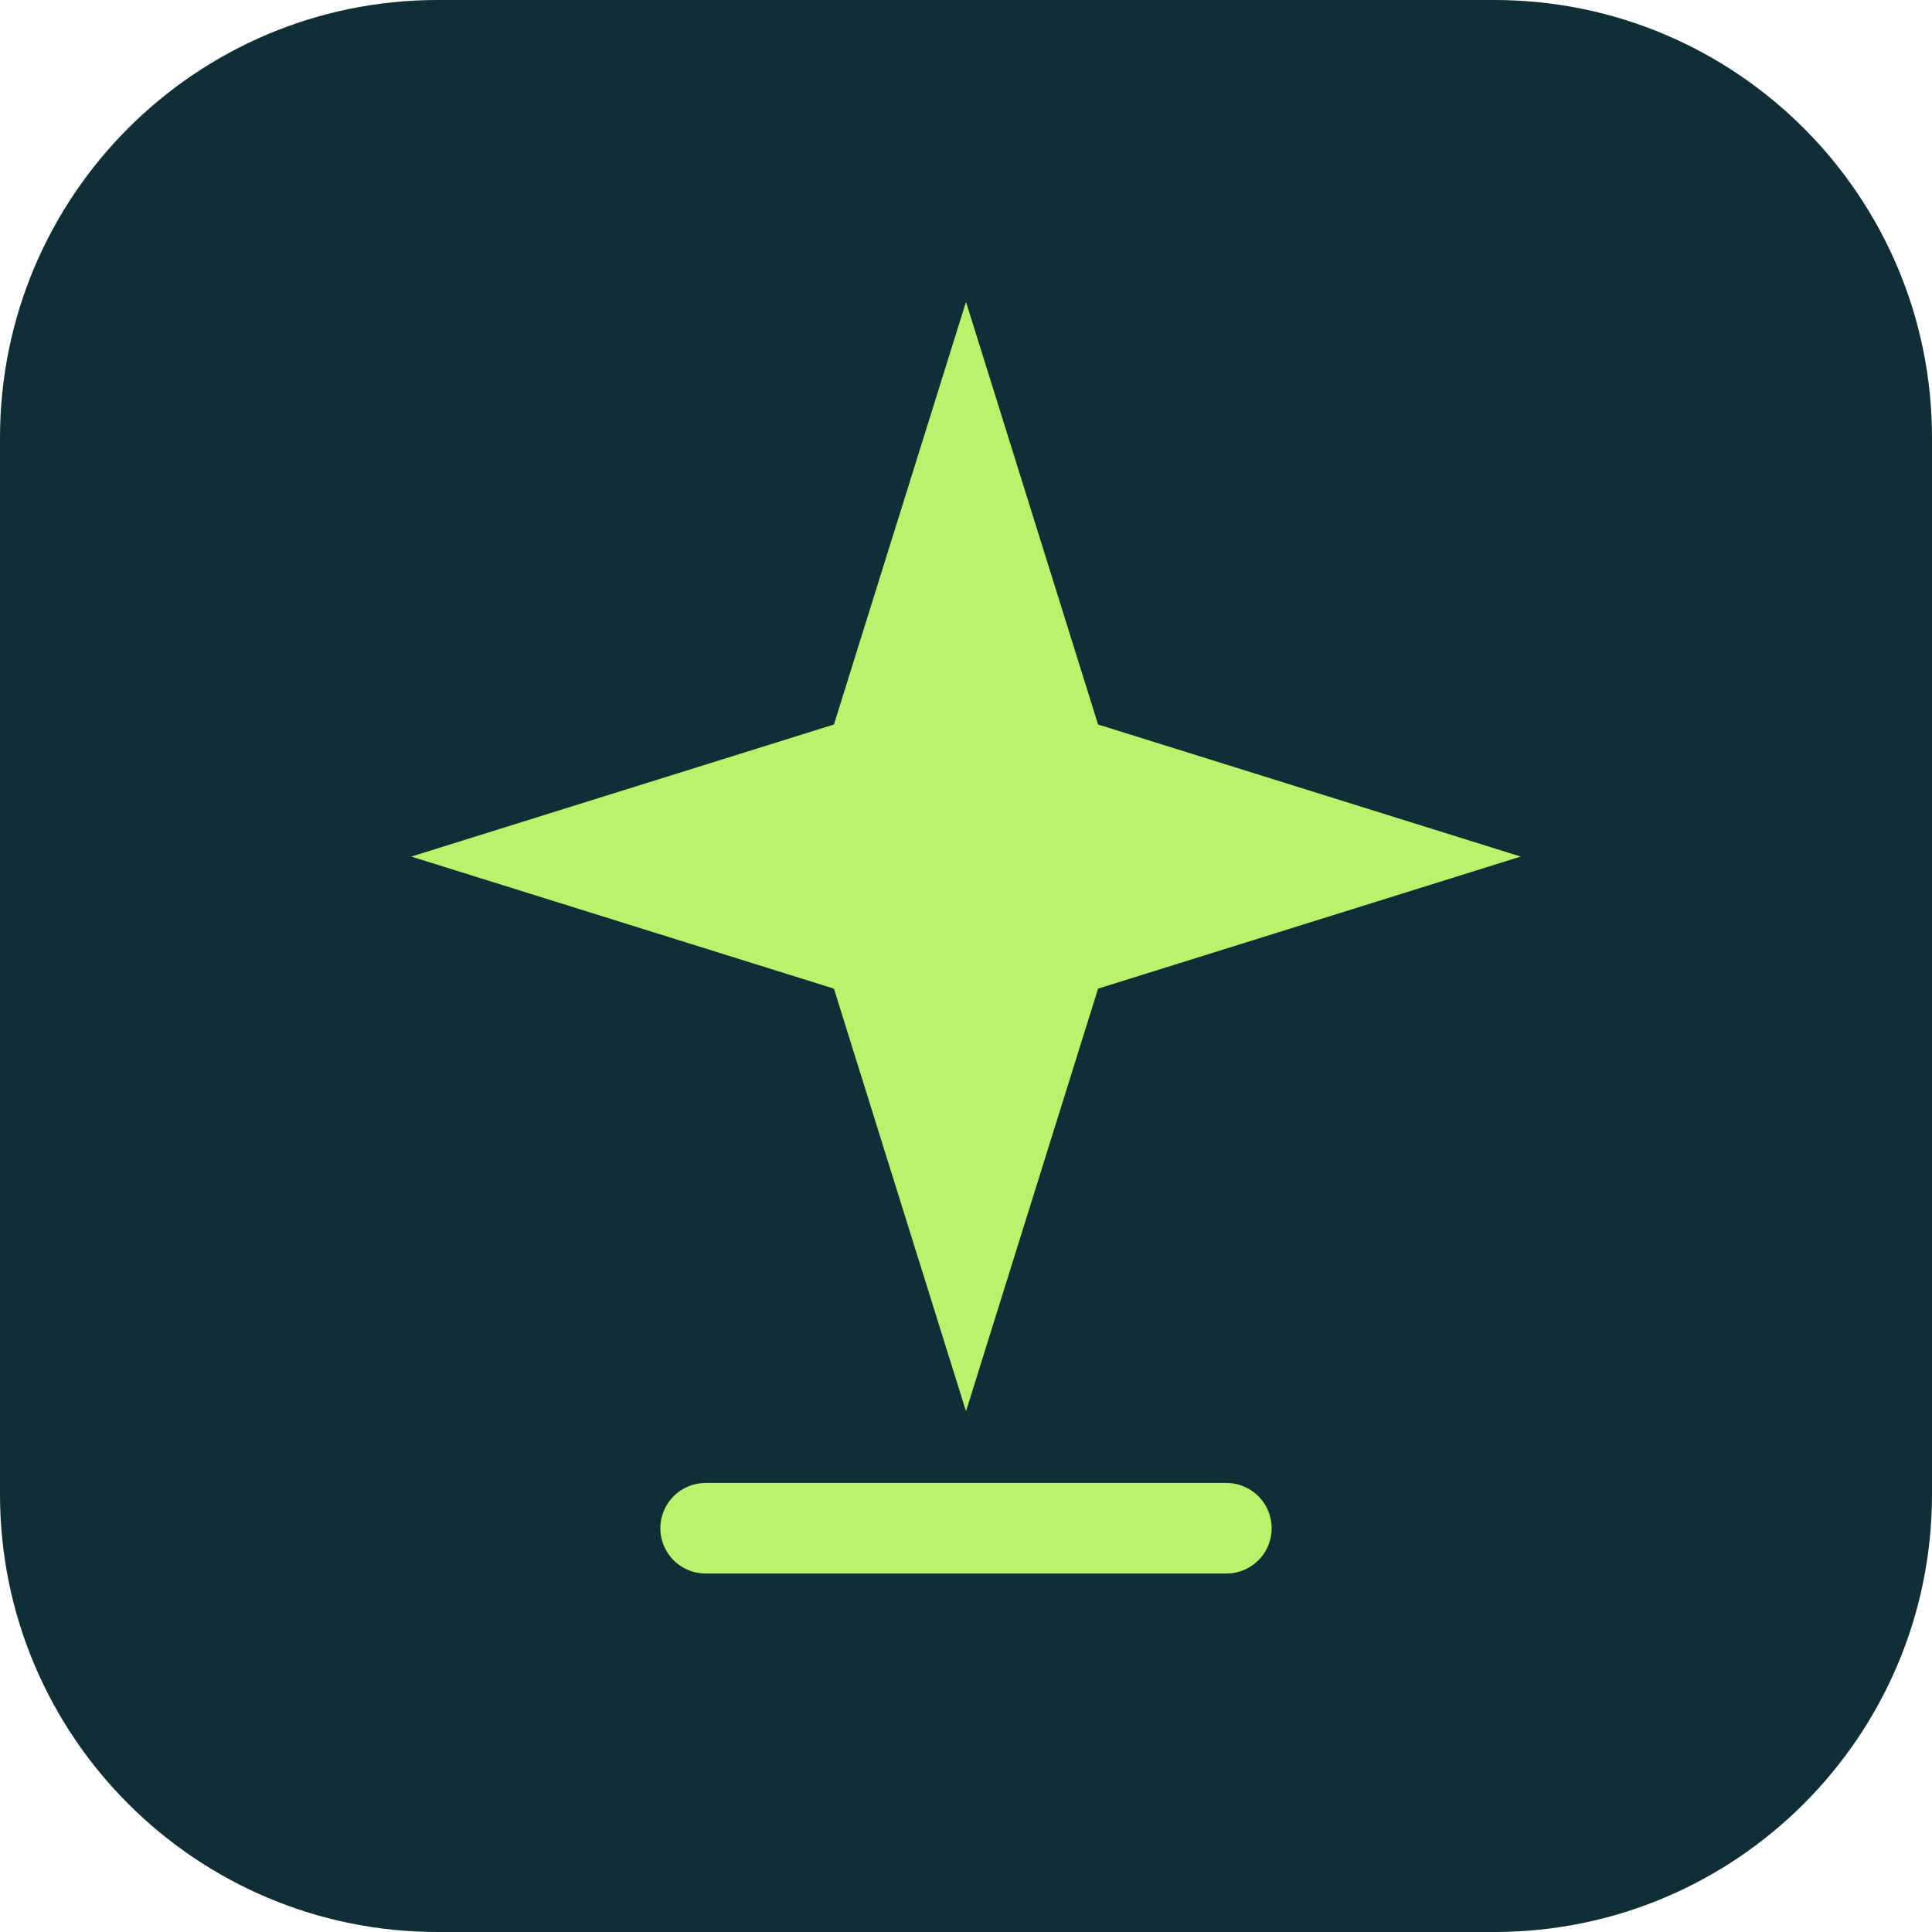
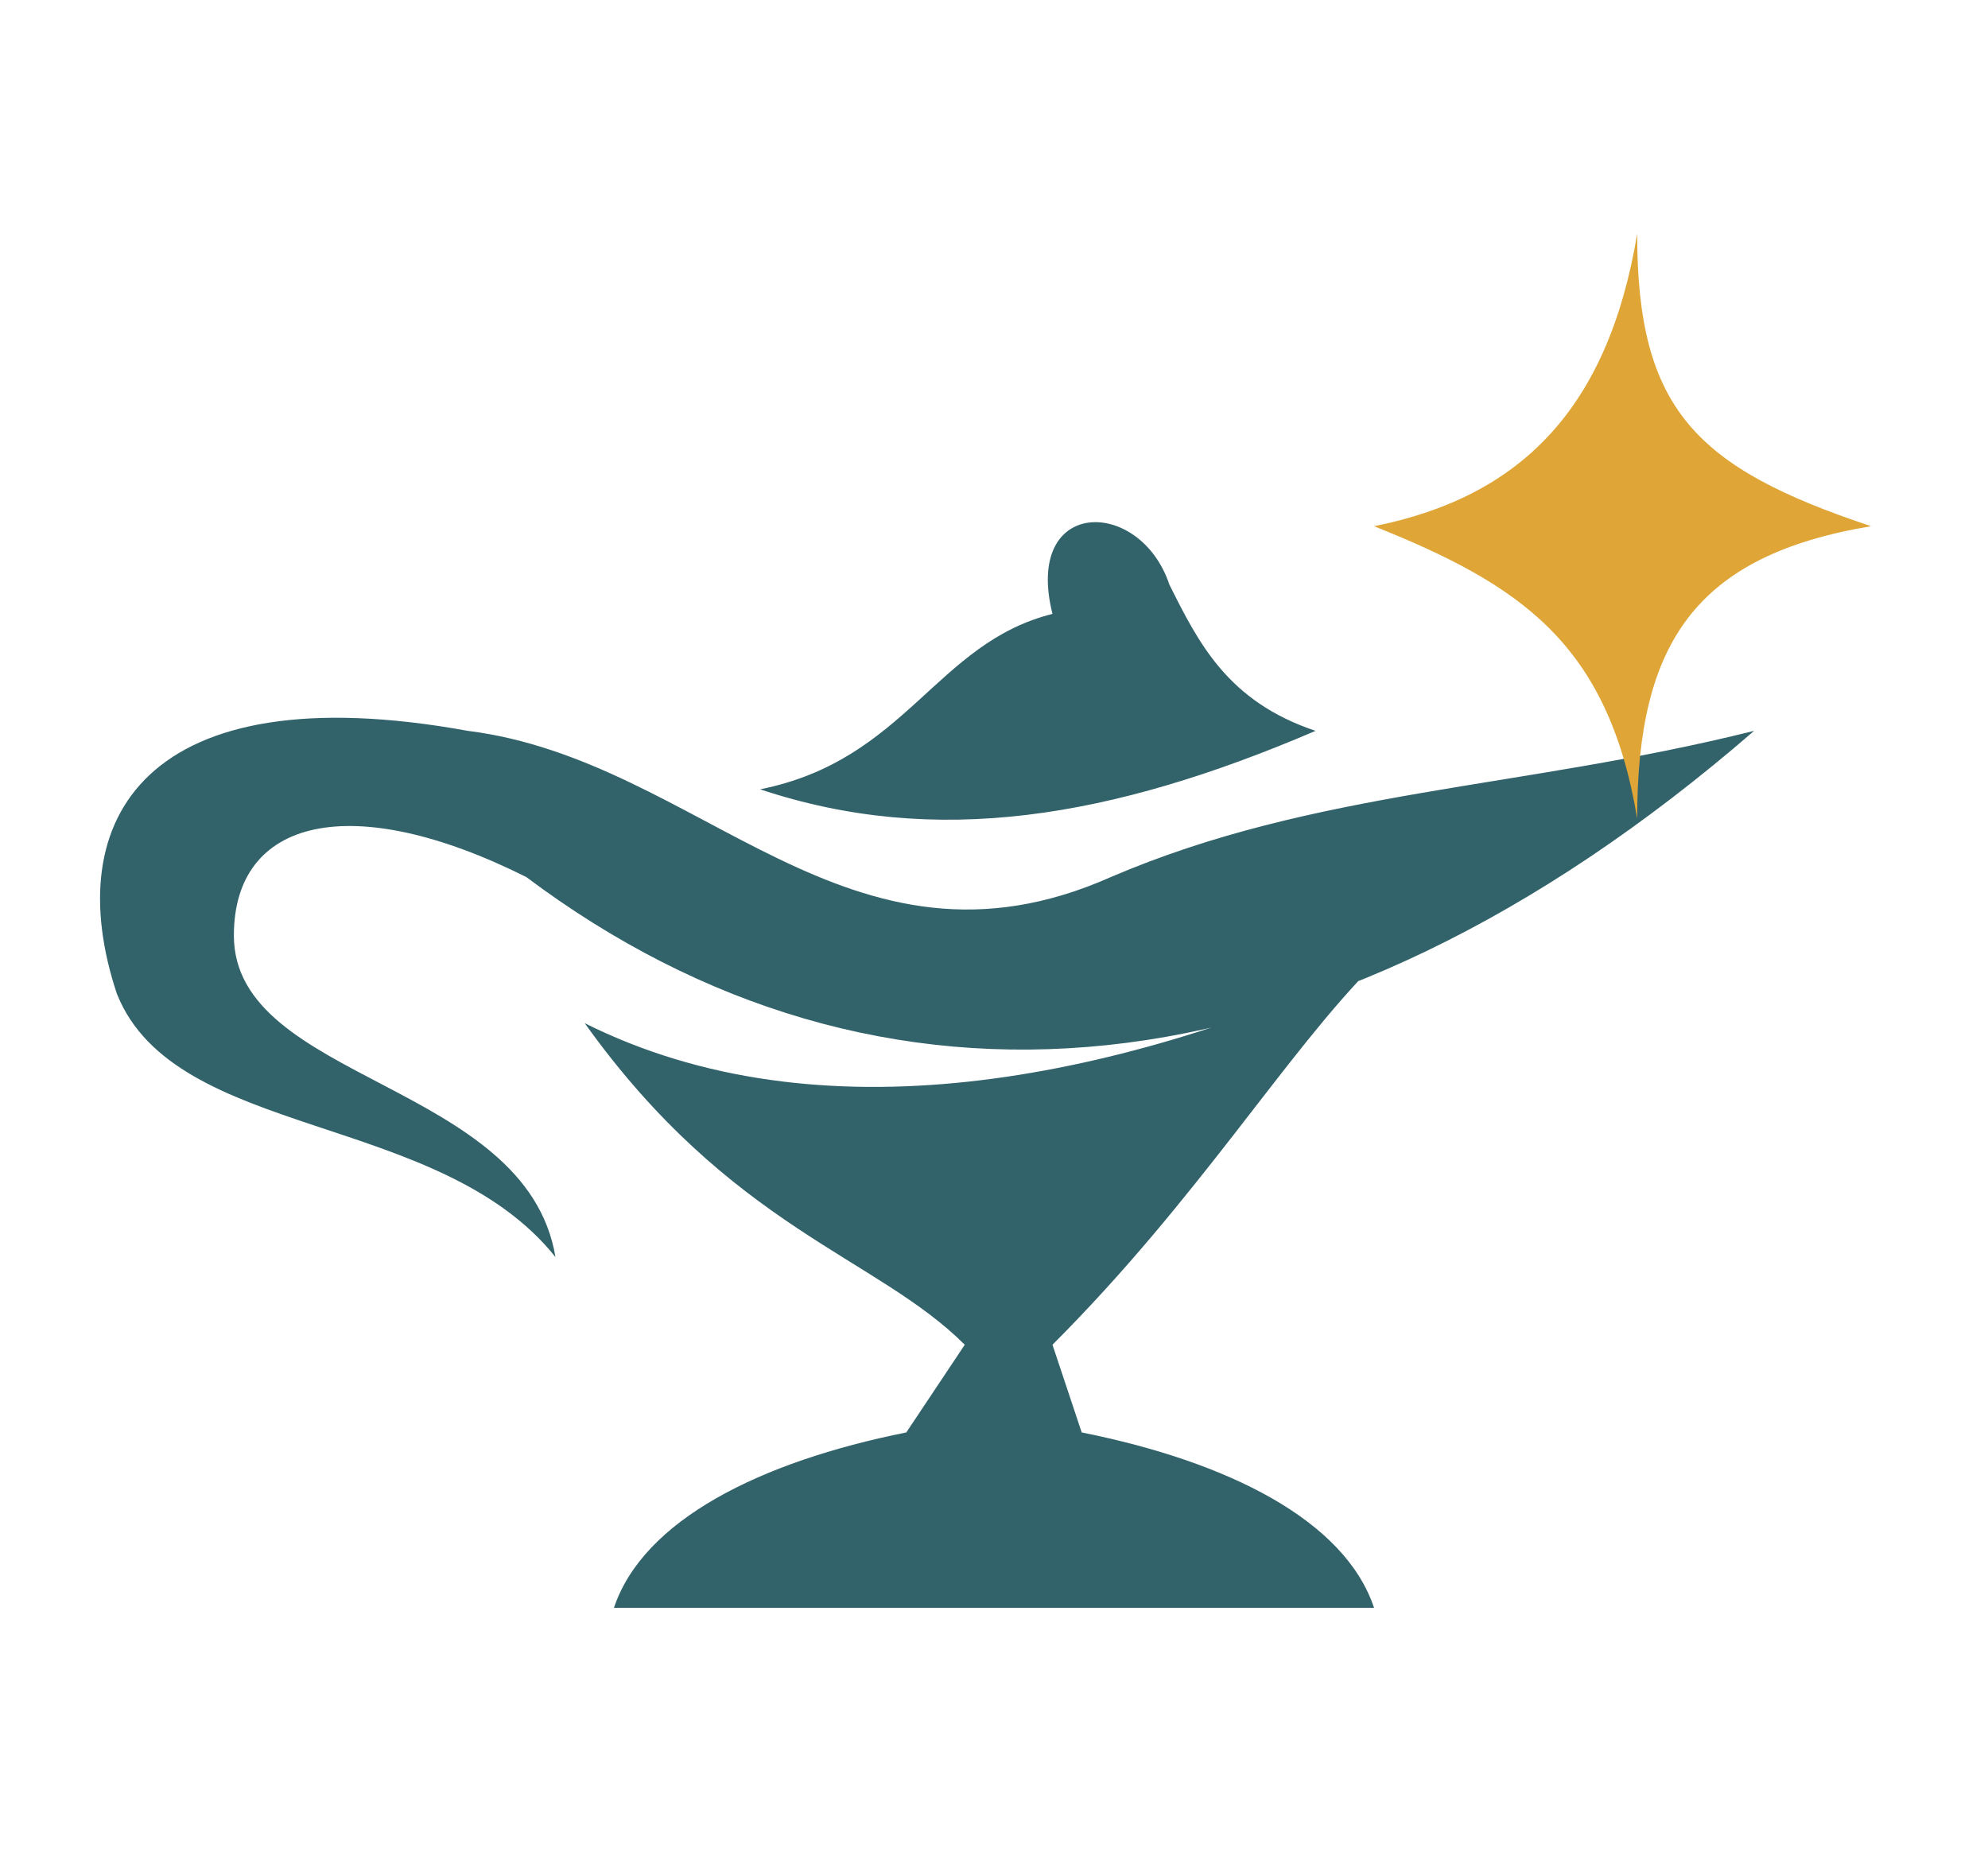
- <svg xmlns="http://www.w3.org/2000/svg" viewBox="0 0 512 512">
-   <rect width="512" height="512" rx="116" fill="#102e35" />
-   <path d="M256 80l35 112 112 35-112 35-35 112-35-112-112-35 112-35z" fill="#b9f36b" />
-   <path d="M187 405h138" stroke="#b9f36b" stroke-width="24" stroke-linecap="round" />
+ <svg xmlns="http://www.w3.org/2000/svg" viewBox="0 0 68 64" role="img" aria-label="神灯火花">
+   <path d="M18 30C30 39 45 38 60 25C52 27 45 27 38 30C29 34 24 26 16 25C5 23 2 28 4 34C6 39 15 38 19 43C18 37 8 37 8 32C8 28 12 27 18 30ZM20 35C25 42 30 43 33 46L31 49C26 50 22 52 21 55H47C46 52 42 50 37 49L36 46C41 41 44 36 47 33C38 37 28 39 20 35ZM26 27C31 26 32 22 36 21C35 17 39 17 40 20C41 22 42 24 45 25C38 28 32 29 26 27Z" fill="#32636b" />
+   <path d="M56 8C56 14 58 16 64 18C58 19 56 22 56 28C55 22 52 20 47 18C52 17 55 14 56 8Z" fill="#dfa536" />
</svg>
